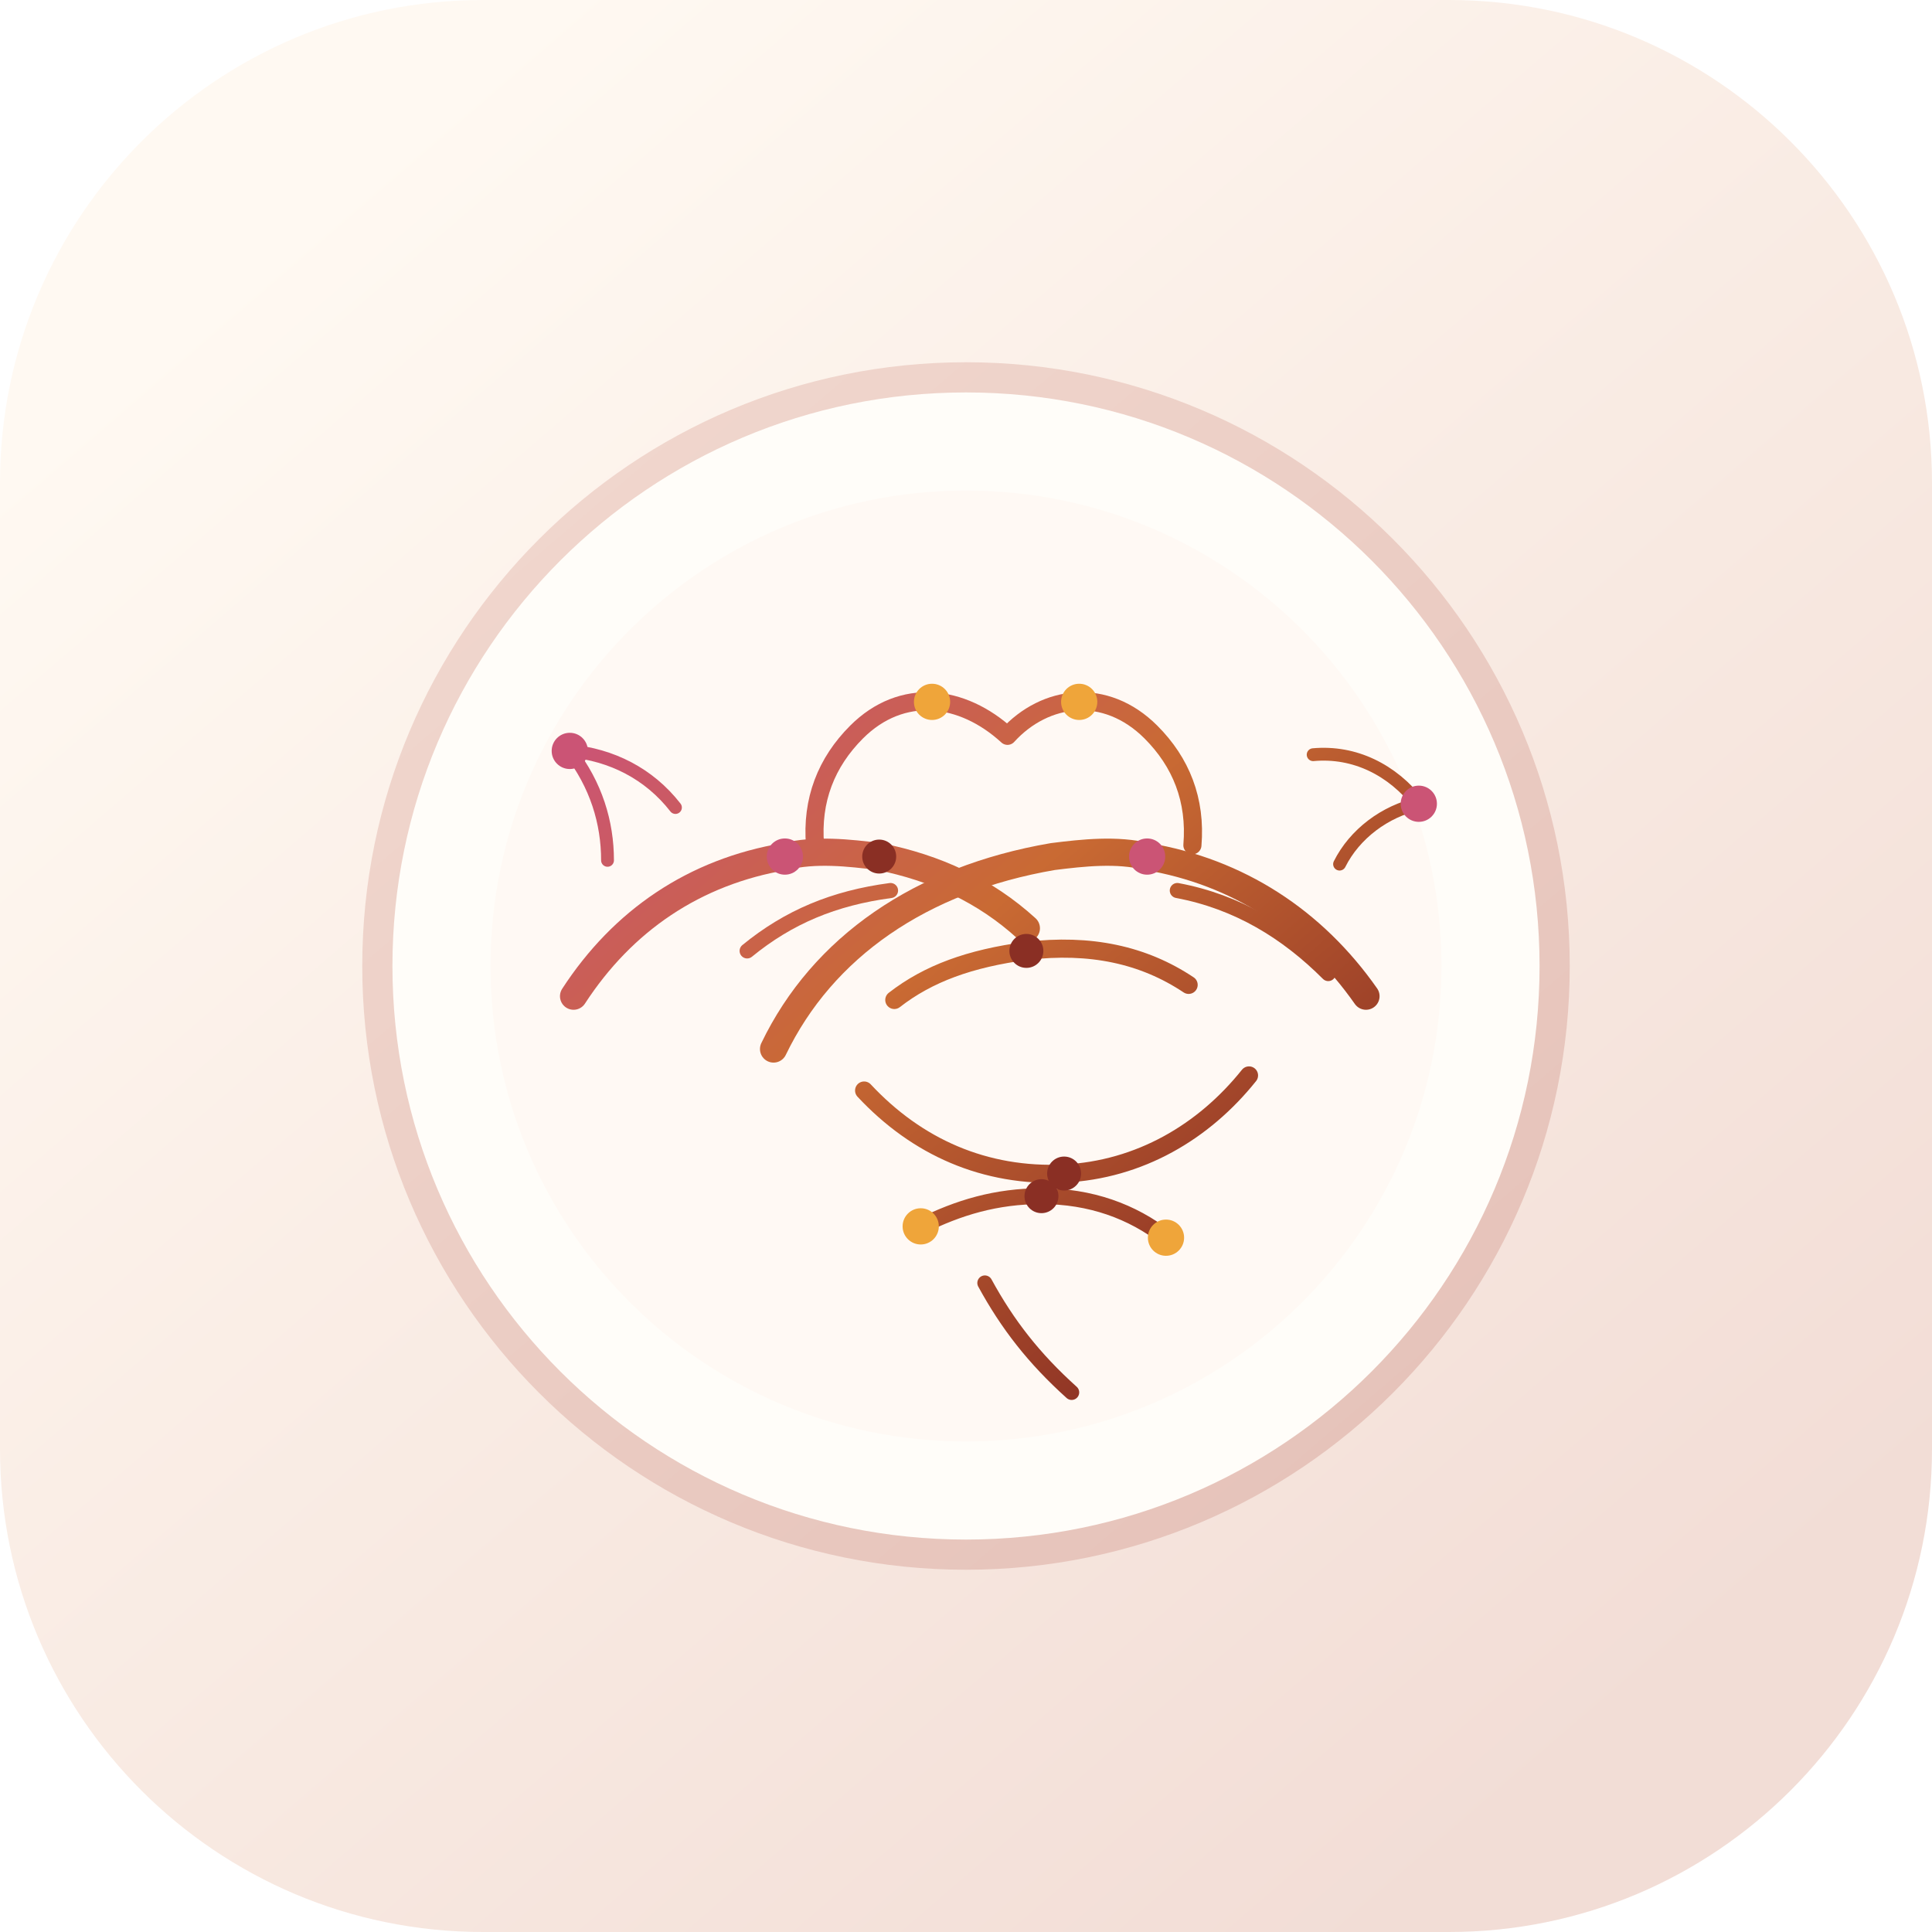
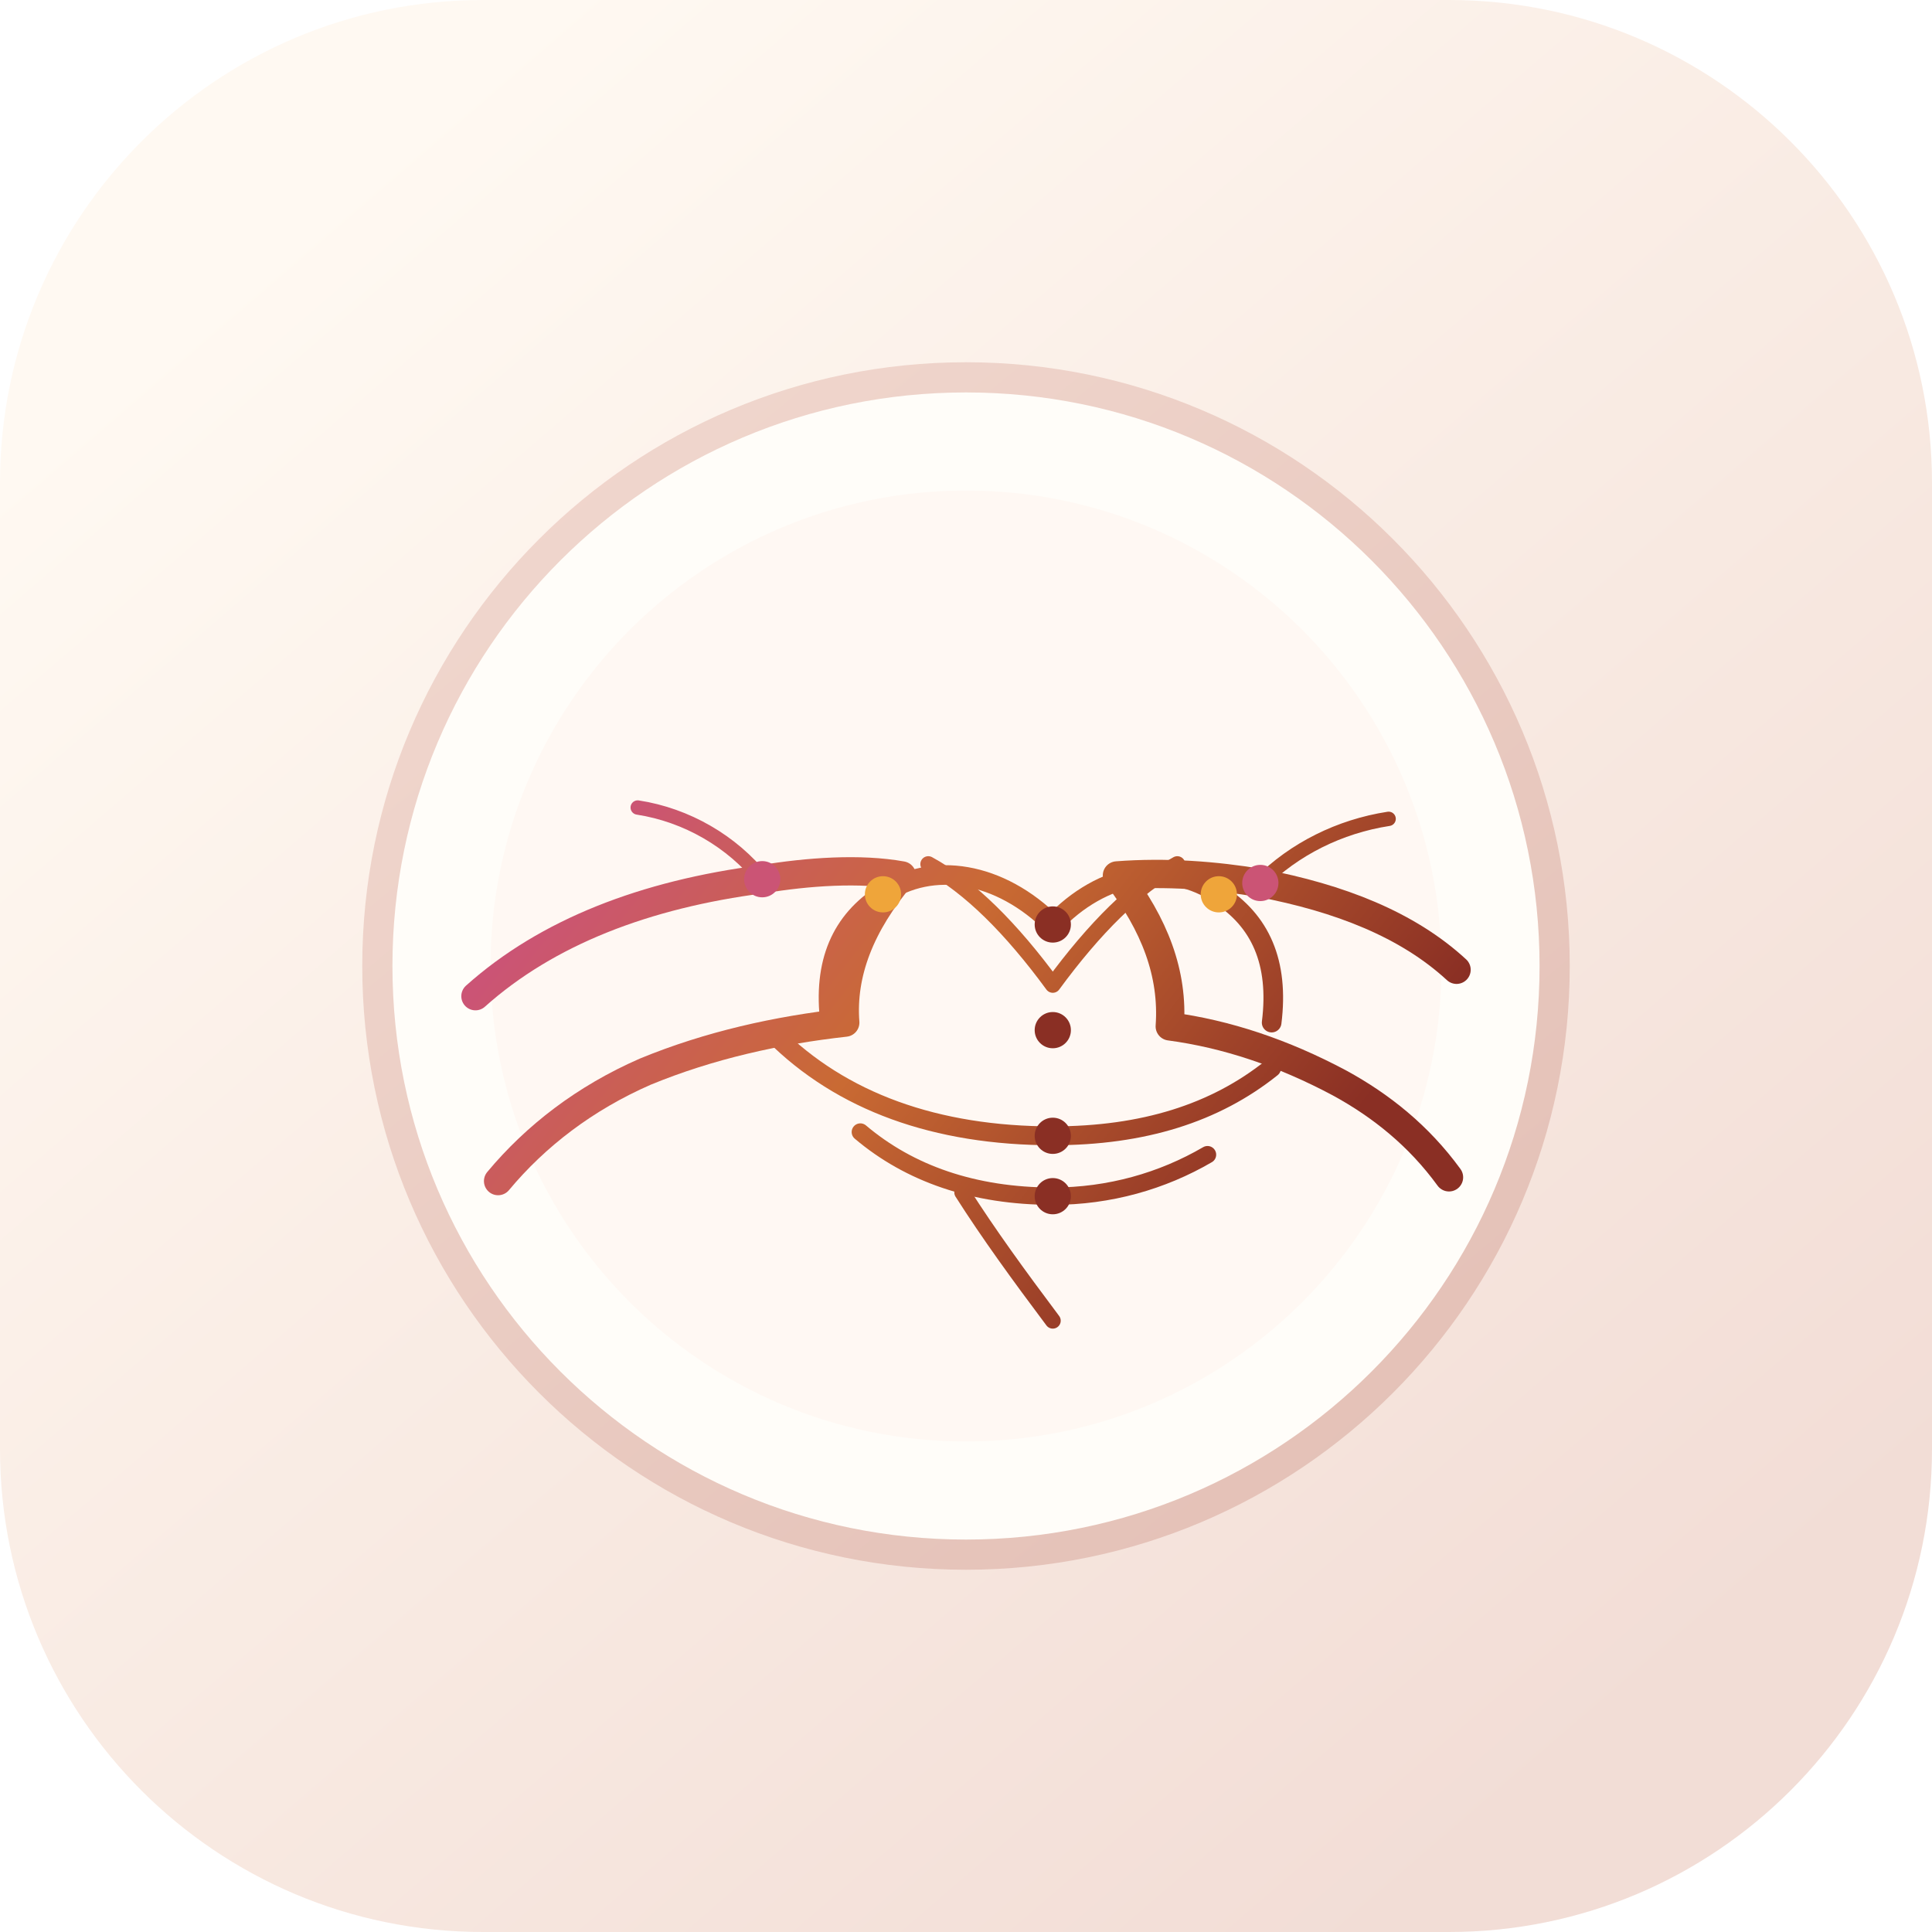
<svg xmlns="http://www.w3.org/2000/svg" width="512" height="512" viewBox="0 0 512 512" fill="none">
  <defs>
    <linearGradient id="bg" x1="82" y1="54" x2="430" y2="458" gradientUnits="userSpaceOnUse">
      <stop stop-color="#FFF9F2" />
      <stop offset="0.58" stop-color="#F8E9E1" />
      <stop offset="1" stop-color="#F2DDD6" />
    </linearGradient>
-     <linearGradient id="ring" x1="126" y1="104" x2="386" y2="408" gradientUnits="userSpaceOnUse">
+     <linearGradient id="ring" x1="128" y1="100" x2="386" y2="410" gradientUnits="userSpaceOnUse">
      <stop stop-color="#F1D8CF" />
-       <stop offset="1" stop-color="#E5C1B8" />
+       <stop offset="1" stop-color="#E3BFB5" />
    </linearGradient>
-     <linearGradient id="ink" x1="180" y1="174" x2="332" y2="350" gradientUnits="userSpaceOnUse">
+     <linearGradient id="ink" x1="180" y1="194" x2="340" y2="320" gradientUnits="userSpaceOnUse">
      <stop stop-color="#CB5475" />
      <stop offset="0.45" stop-color="#C96A33" />
      <stop offset="1" stop-color="#8A2F24" />
    </linearGradient>
  </defs>
  <rect width="512" height="512" rx="128" fill="url(#bg)" />
  <circle cx="256" cy="256" r="156" fill="#FFFDF9" stroke="url(#ring)" stroke-width="8" />
-   <circle cx="256" cy="256" r="126" fill="#FFF9F4" />
+   <circle cx="256" cy="256" r="126" fill="#FFF8F3" />
  <g stroke="url(#ink)" stroke-linecap="round" stroke-linejoin="round" fill="none">
-     <path d="M205 278C218 251 244 233 279 227C287 226 296 225 304 227C328 231 348 244 362 264" stroke-width="7.2" />
-     <path d="M152 264C165 244 184 231 208 227C216 225 225 226 233 227C248 230 261 236 272 246" stroke-width="7.2" />
-     <path d="M216 224C215 212 219 202 227 194C239 182 255 184 267 195C277 184 293 182 305 194C313 202 317 212 316 224" stroke-width="4.8" />
-     <path d="M198 252C209 243 221 238 236 236" stroke-width="4" />
-     <path d="M312 236C328 239 341 247 352 258" stroke-width="4" />
-     <path d="M237 265C246 258 257 254 272 252C289 250 303 253 315 261" stroke-width="4.8" />
-     <path d="M229 289C243 304 261 312 282 311C302 310 319 300 331 285" stroke-width="4.8" />
-     <path d="M244 325C254 320 264 317 276 317C289 317 300 321 309 328" stroke-width="4.2" />
-     <path d="M261 340C267 351 274 360 284 369" stroke-width="4" />
-     <path d="M179 214C172 205 162 200 151 199C158 208 161 218 161 228" stroke-width="3.4" />
-     <path d="M348 200C359 199 369 204 376 213C367 215 359 221 355 229" stroke-width="3.4" />
+     <path d="M126 264C145 247 171 237 202 233C214 231 228 230 239 232C228 245 223 258 224 271C206 273 188 277 171 284C155 291 142 301 132 313" stroke-width="7.5" />
+     <path d="M386 257C373 245 355 238 334 234C322 232 309 231 296 232C306 245 311 258 310 272C325 274 340 279 355 287C366 293 376 301 384 312" stroke-width="7.5" />
+     <path d="M220 271C218 255 223 244 234 237C247 228 265 231 279 245C292 231 310 228 323 237C334 244 339 255 337 271" stroke-width="5.2" />
+     <path d="M205 274C223 292 248 301 279 301C303 301 322 295 337 283" stroke-width="5" />
+     <path d="M228 300C241 311 258 317 279 317C294 317 308 313 320 306" stroke-width="4.6" />
+     <path d="M255 316C262 327 270 338 279 350" stroke-width="4.2" />
+     <path d="M246 229C257 235 268 246 279 261C290 246 301 235 312 229" stroke-width="4.2" />
+     <path d="M202 233C194 223 182 216 169 214" stroke-width="3.8" />
+     <path d="M334 234C343 225 355 219 368 217" stroke-width="3.8" />
  </g>
  <g fill="#8A2F24">
-     <circle cx="233" cy="227" r="4.5" />
-     <circle cx="272" cy="252" r="4.5" />
-     <circle cx="282" cy="311" r="4.5" />
-     <circle cx="276" cy="317" r="4.5" />
+     <circle cx="279" cy="245" r="4.8" />
+     <circle cx="279" cy="273" r="4.8" />
+     <circle cx="279" cy="301" r="4.8" />
+     <circle cx="279" cy="317" r="4.8" />
  </g>
  <g fill="#CB5475">
-     <circle cx="151" cy="199" r="4.8" />
-     <circle cx="376" cy="213" r="4.8" />
-     <circle cx="208" cy="227" r="4.8" />
-     <circle cx="304" cy="227" r="4.8" />
+     <circle cx="202" cy="233" r="4.8" />
+     <circle cx="334" cy="234" r="4.8" />
  </g>
  <g fill="#EFA53A">
-     <circle cx="247" cy="186" r="4.8" />
-     <circle cx="286" cy="186" r="4.8" />
-     <circle cx="244" cy="325" r="4.8" />
-     <circle cx="309" cy="328" r="4.8" />
+     <circle cx="234" cy="237" r="4.8" />
+     <circle cx="323" cy="237" r="4.8" />
  </g>
</svg>
